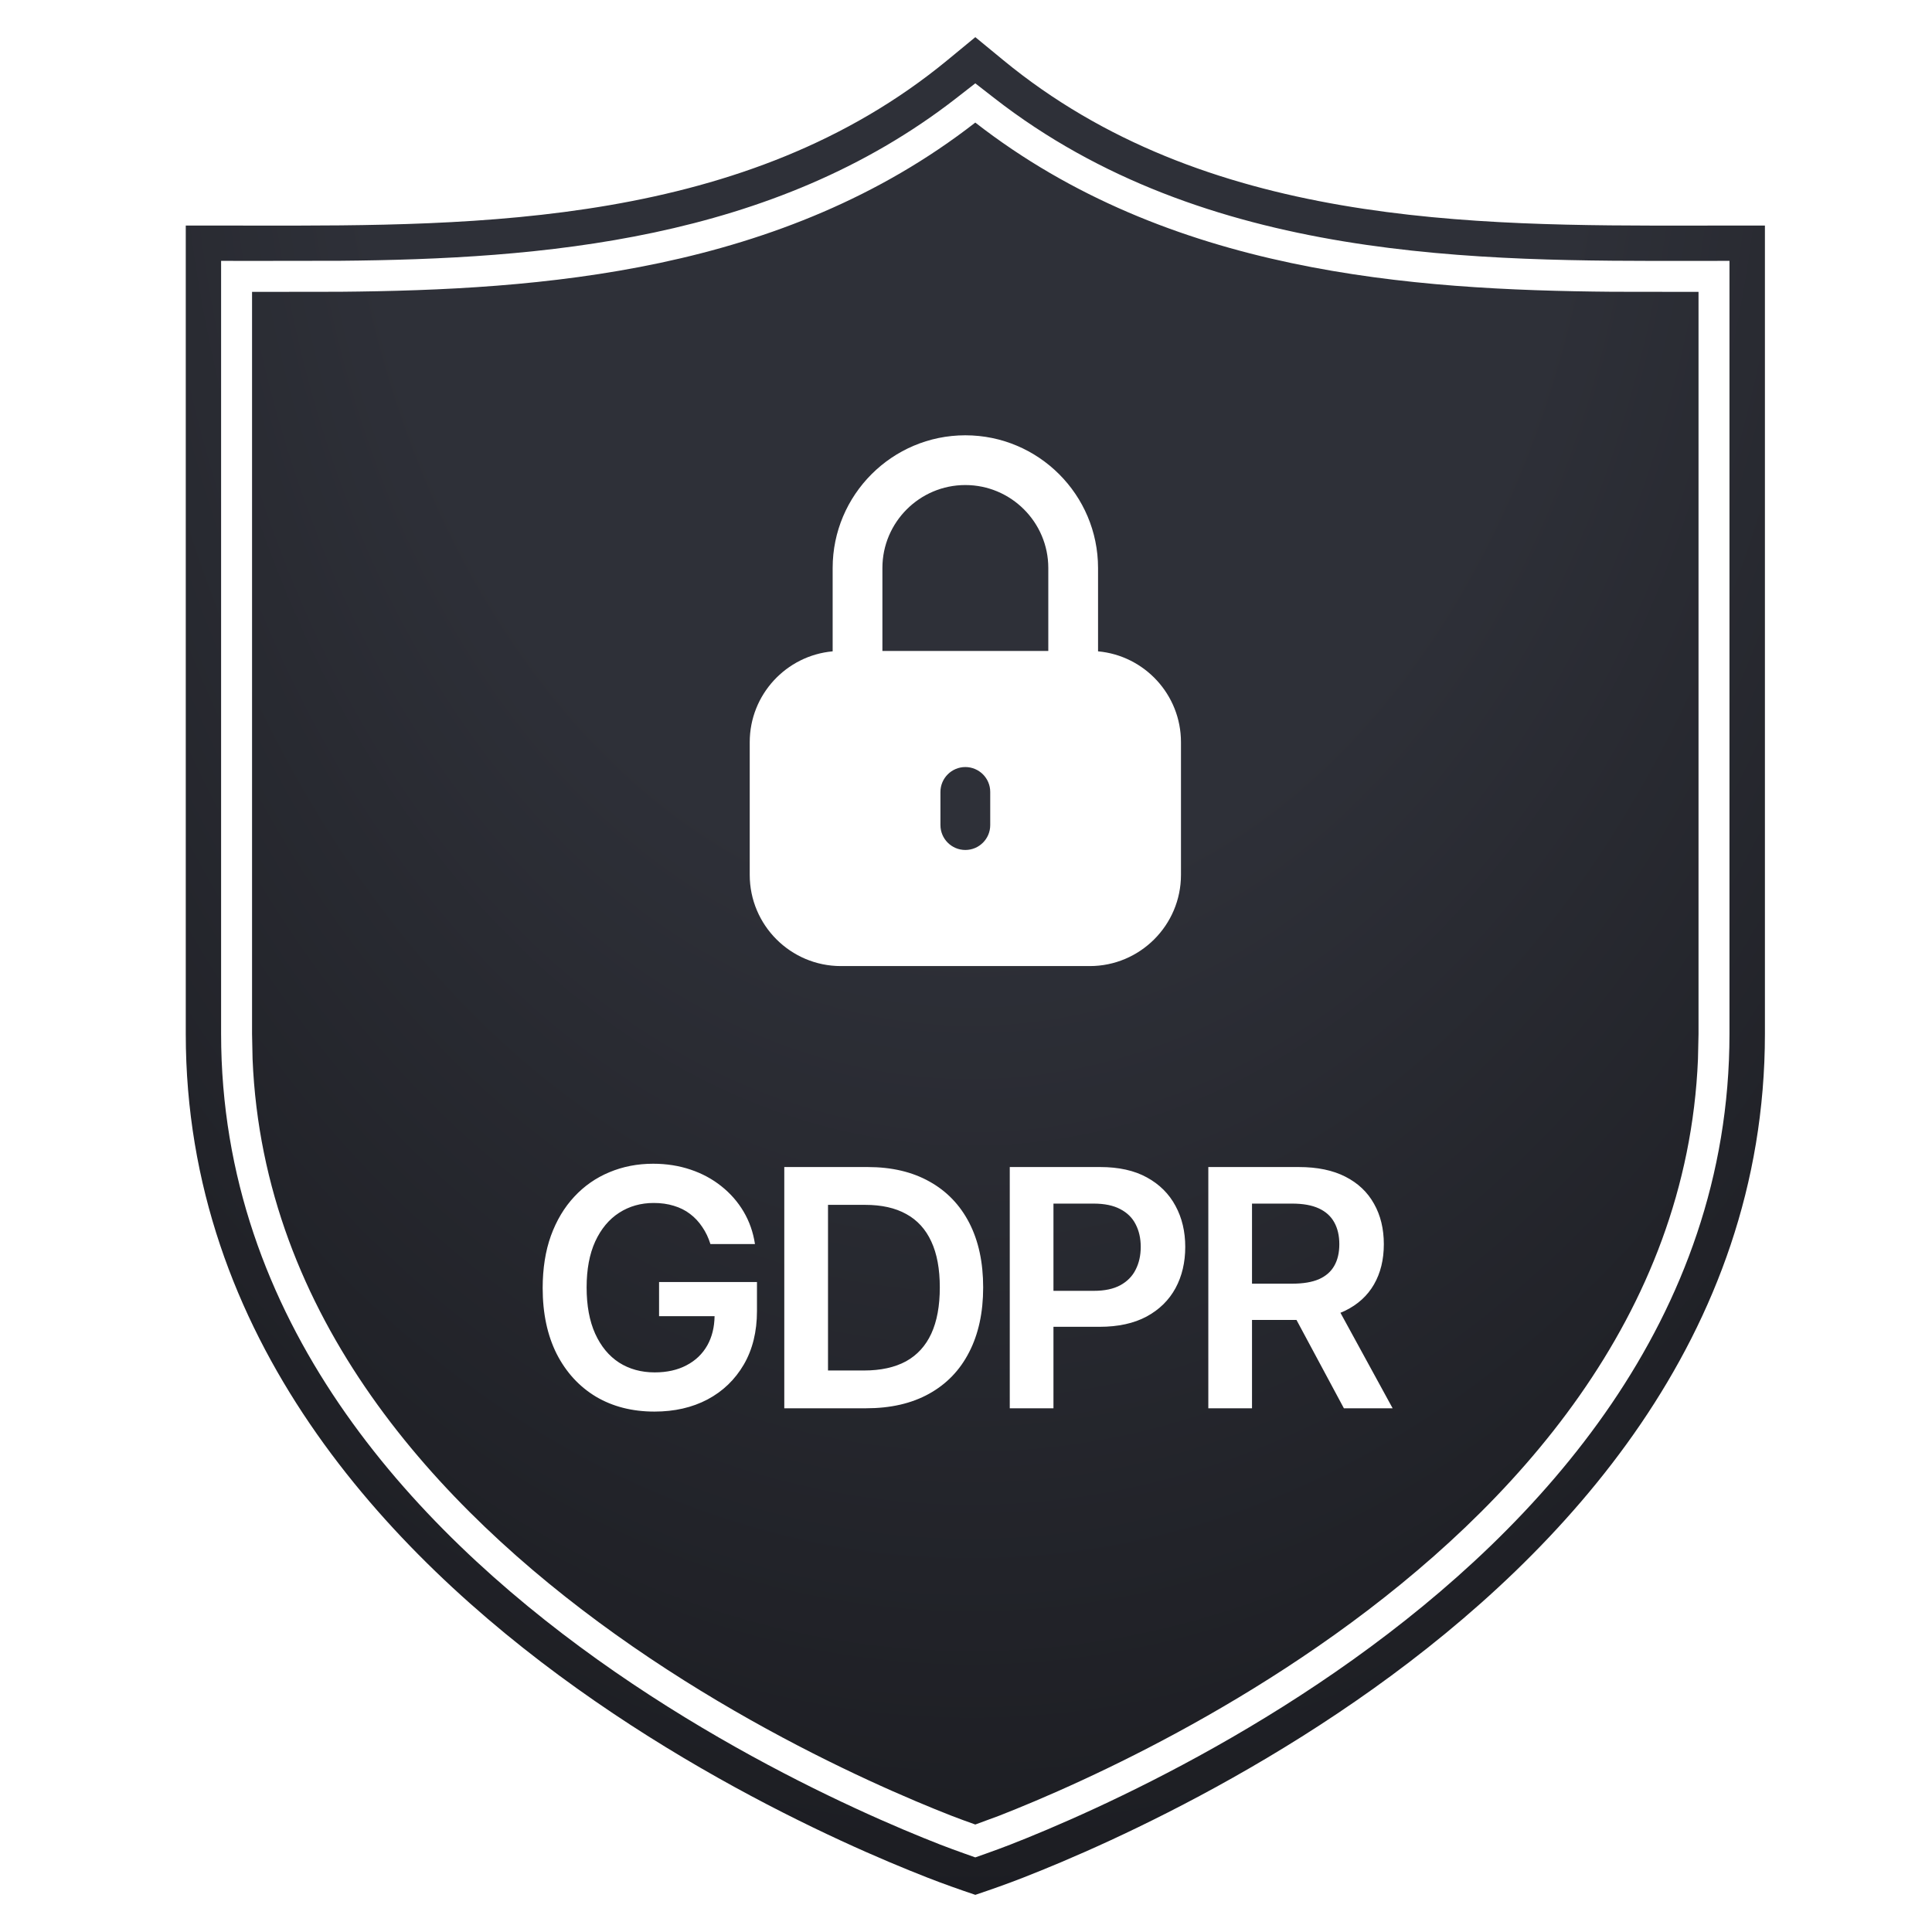
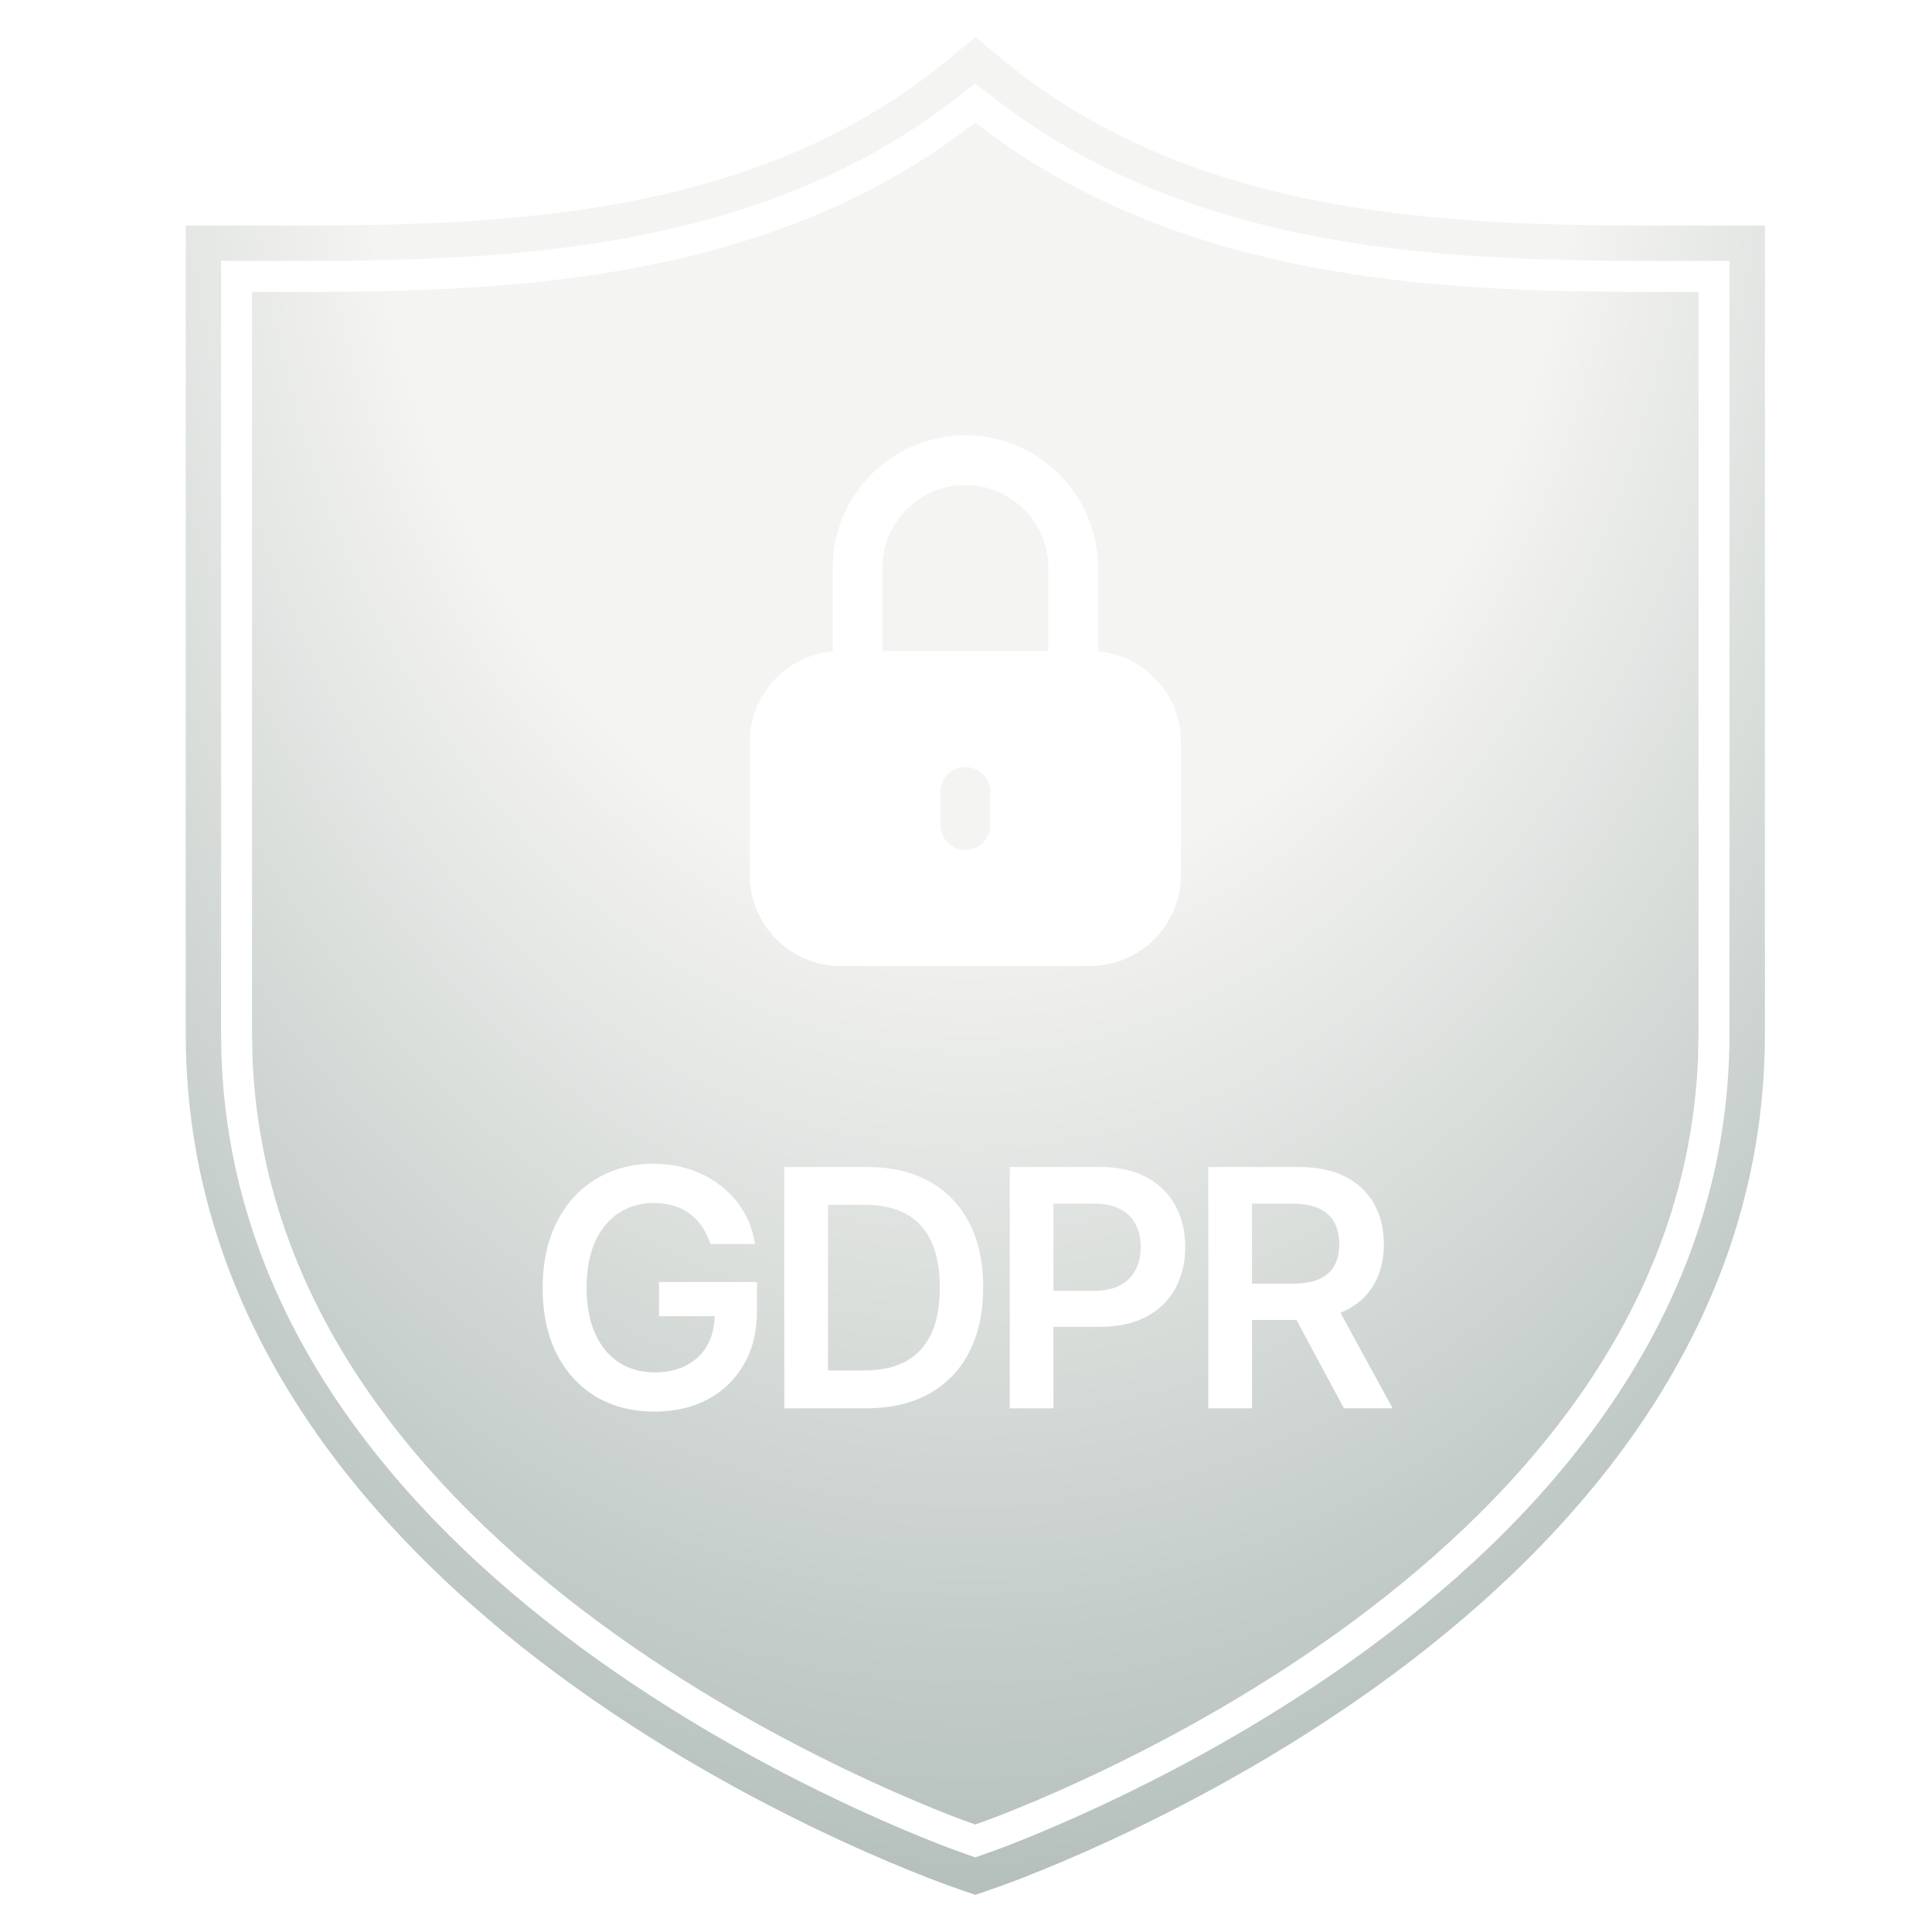
<svg xmlns="http://www.w3.org/2000/svg" width="52" height="52" viewBox="0 0 52 52" fill="none">
  <path d="M27.002 1.618C32.428 6.086 39.631 6.079 45.639 6.072C45.868 6.072 46.096 6.071 46.322 6.071H47.503V27.828C47.503 35.989 42.105 41.779 36.973 45.444C34.387 47.291 31.81 48.644 29.883 49.535C28.918 49.981 28.111 50.313 27.543 50.535C27.116 50.702 26.685 50.854 26.251 51C25.817 50.854 25.387 50.702 24.96 50.535C24.392 50.313 23.585 49.981 22.62 49.535C20.693 48.644 18.114 47.291 15.529 45.444C10.397 41.779 5 35.989 5 27.828V6.071H6.181C6.406 6.071 6.634 6.072 6.863 6.072C12.871 6.079 20.075 6.087 25.501 1.618L26.251 1L27.002 1.618ZM25.738 2.642C20.786 6.497 14.534 6.971 9.145 7.019L6.859 7.022H6.785L5.951 7.021V27.828C5.952 35.527 11.041 41.067 16.082 44.668C18.605 46.47 21.128 47.795 23.019 48.669C23.963 49.106 24.752 49.431 25.305 49.647C25.526 49.733 25.75 49.814 25.971 49.893L26.25 49.992L26.53 49.893C26.752 49.814 26.974 49.733 27.195 49.647C27.748 49.431 28.536 49.106 29.481 48.669C31.372 47.795 33.895 46.471 36.418 44.668C41.459 41.067 46.548 35.527 46.549 27.828V7.021L45.715 7.022H45.64C39.829 7.029 32.451 7.07 26.763 2.642L26.25 2.243L25.738 2.642ZM26.25 3.299C31.457 7.353 37.991 7.807 43.398 7.853L45.641 7.856C45.666 7.856 45.691 7.856 45.716 7.856V27.828L45.701 28.506C45.414 35.455 40.739 40.558 35.934 43.99L35.471 44.315C33.157 45.915 30.874 47.107 29.132 47.912C28.204 48.341 27.431 48.66 26.893 48.87L26.25 49.107C26.033 49.03 25.818 48.952 25.607 48.87C25.069 48.66 24.296 48.341 23.368 47.912C21.51 47.053 19.035 45.754 16.566 43.99C11.762 40.558 7.085 35.455 6.798 28.506L6.784 27.828V7.856C6.809 7.856 6.835 7.856 6.86 7.856L9.152 7.853C14.551 7.805 21.059 7.34 26.25 3.299ZM17.58 31.322C17.155 31.322 16.763 31.399 16.401 31.551C16.04 31.701 15.725 31.92 15.456 32.21C15.188 32.497 14.978 32.848 14.828 33.26C14.68 33.672 14.607 34.14 14.606 34.664C14.606 35.349 14.732 35.941 14.983 36.44C15.237 36.936 15.589 37.32 16.039 37.591C16.491 37.859 17.017 37.993 17.615 37.993C18.152 37.993 18.628 37.885 19.042 37.667C19.456 37.447 19.782 37.134 20.019 36.728C20.255 36.323 20.374 35.842 20.374 35.286V34.506H17.739V35.425H19.233C19.228 35.723 19.164 35.984 19.039 36.208C18.908 36.441 18.721 36.62 18.477 36.747C18.237 36.874 17.952 36.938 17.622 36.938C17.259 36.938 16.939 36.85 16.664 36.675C16.389 36.497 16.175 36.238 16.02 35.898C15.866 35.557 15.789 35.142 15.789 34.651C15.789 34.165 15.866 33.753 16.02 33.415C16.177 33.075 16.392 32.817 16.664 32.642C16.937 32.466 17.248 32.378 17.597 32.378C17.791 32.378 17.971 32.403 18.136 32.454C18.3 32.503 18.447 32.576 18.573 32.673C18.702 32.77 18.811 32.888 18.902 33.025C18.995 33.16 19.068 33.313 19.121 33.484H20.32C20.272 33.165 20.169 32.873 20.013 32.609C19.856 32.345 19.656 32.117 19.413 31.925C19.172 31.733 18.897 31.584 18.586 31.48C18.275 31.375 17.939 31.322 17.58 31.322ZM21.109 31.411V37.904H23.31C23.969 37.904 24.534 37.775 25.003 37.515C25.474 37.255 25.835 36.882 26.084 36.395C26.335 35.909 26.462 35.328 26.462 34.651C26.462 33.977 26.337 33.398 26.088 32.914C25.838 32.43 25.481 32.059 25.016 31.801C24.553 31.541 23.999 31.411 23.355 31.411H21.109ZM27.178 31.411V37.904H28.354V35.711H29.597C30.098 35.711 30.519 35.618 30.861 35.435C31.204 35.249 31.463 34.994 31.639 34.671C31.814 34.347 31.901 33.977 31.901 33.56C31.901 33.148 31.814 32.78 31.639 32.457C31.465 32.132 31.208 31.876 30.868 31.69C30.53 31.504 30.111 31.411 29.612 31.411H27.178ZM32.522 31.411V37.904H33.698V35.526H34.895L36.171 37.904H37.483L36.078 35.333C36.121 35.316 36.163 35.299 36.203 35.279C36.545 35.112 36.804 34.877 36.98 34.572C37.157 34.266 37.246 33.905 37.246 33.488C37.246 33.074 37.158 32.711 36.982 32.4C36.809 32.088 36.552 31.844 36.212 31.671C35.874 31.498 35.456 31.411 34.957 31.411H32.522ZM23.288 32.429C23.728 32.429 24.096 32.511 24.392 32.676C24.69 32.839 24.914 33.085 25.066 33.415C25.219 33.743 25.295 34.155 25.295 34.651C25.295 35.148 25.219 35.563 25.066 35.895C24.914 36.224 24.687 36.473 24.385 36.64C24.082 36.804 23.705 36.887 23.253 36.887H22.286V32.429H23.288ZM29.432 32.395C29.725 32.395 29.965 32.444 30.151 32.543C30.339 32.64 30.478 32.777 30.566 32.952C30.657 33.127 30.703 33.33 30.703 33.56C30.703 33.791 30.657 33.995 30.566 34.173C30.478 34.35 30.34 34.49 30.154 34.592C29.968 34.693 29.73 34.743 29.439 34.743H28.354V32.395H29.432ZM34.776 32.395C35.07 32.395 35.31 32.438 35.496 32.524C35.682 32.609 35.82 32.734 35.911 32.898C36.002 33.061 36.048 33.258 36.048 33.488C36.048 33.718 36.002 33.913 35.911 34.071C35.822 34.228 35.685 34.347 35.499 34.43C35.313 34.51 35.074 34.55 34.782 34.55H33.698V32.395H34.776ZM25.982 11.716C24.013 11.716 22.411 13.318 22.411 15.287V17.531C21.161 17.644 20.179 18.696 20.179 19.976V23.547C20.179 24.901 21.279 26.002 22.634 26.002H29.33C30.684 26.002 31.786 24.901 31.786 23.547V19.976C31.786 18.696 30.804 17.644 29.554 17.531V15.287C29.554 13.318 27.952 11.716 25.982 11.716ZM25.982 20.645C26.352 20.646 26.652 20.945 26.652 21.314V22.208C26.652 22.578 26.352 22.877 25.982 22.877C25.613 22.877 25.313 22.578 25.312 22.208V21.314C25.313 20.945 25.613 20.646 25.982 20.645ZM25.982 13.055C27.213 13.055 28.215 14.057 28.215 15.287V17.52H23.75V15.287C23.75 14.057 24.752 13.055 25.982 13.055Z" fill="url(#paint0_radial_8228_116989)" />
  <defs>
    <radialGradient id="paint0_radial_8228_116989" cx="0" cy="0" r="1" gradientUnits="userSpaceOnUse" gradientTransform="translate(26.1517 1) rotate(90) scale(50 35.837)">
-       <stop offset="0.461" stop-color="#2E3038" />
-       <stop offset="1" stop-color="#1C1D22" />
+       <stop offset="0.461" stop-color="#F4F4F2" />
+       <stop offset="1" stop-color="#B4BFBB" />
    </radialGradient>
  </defs>
</svg>
